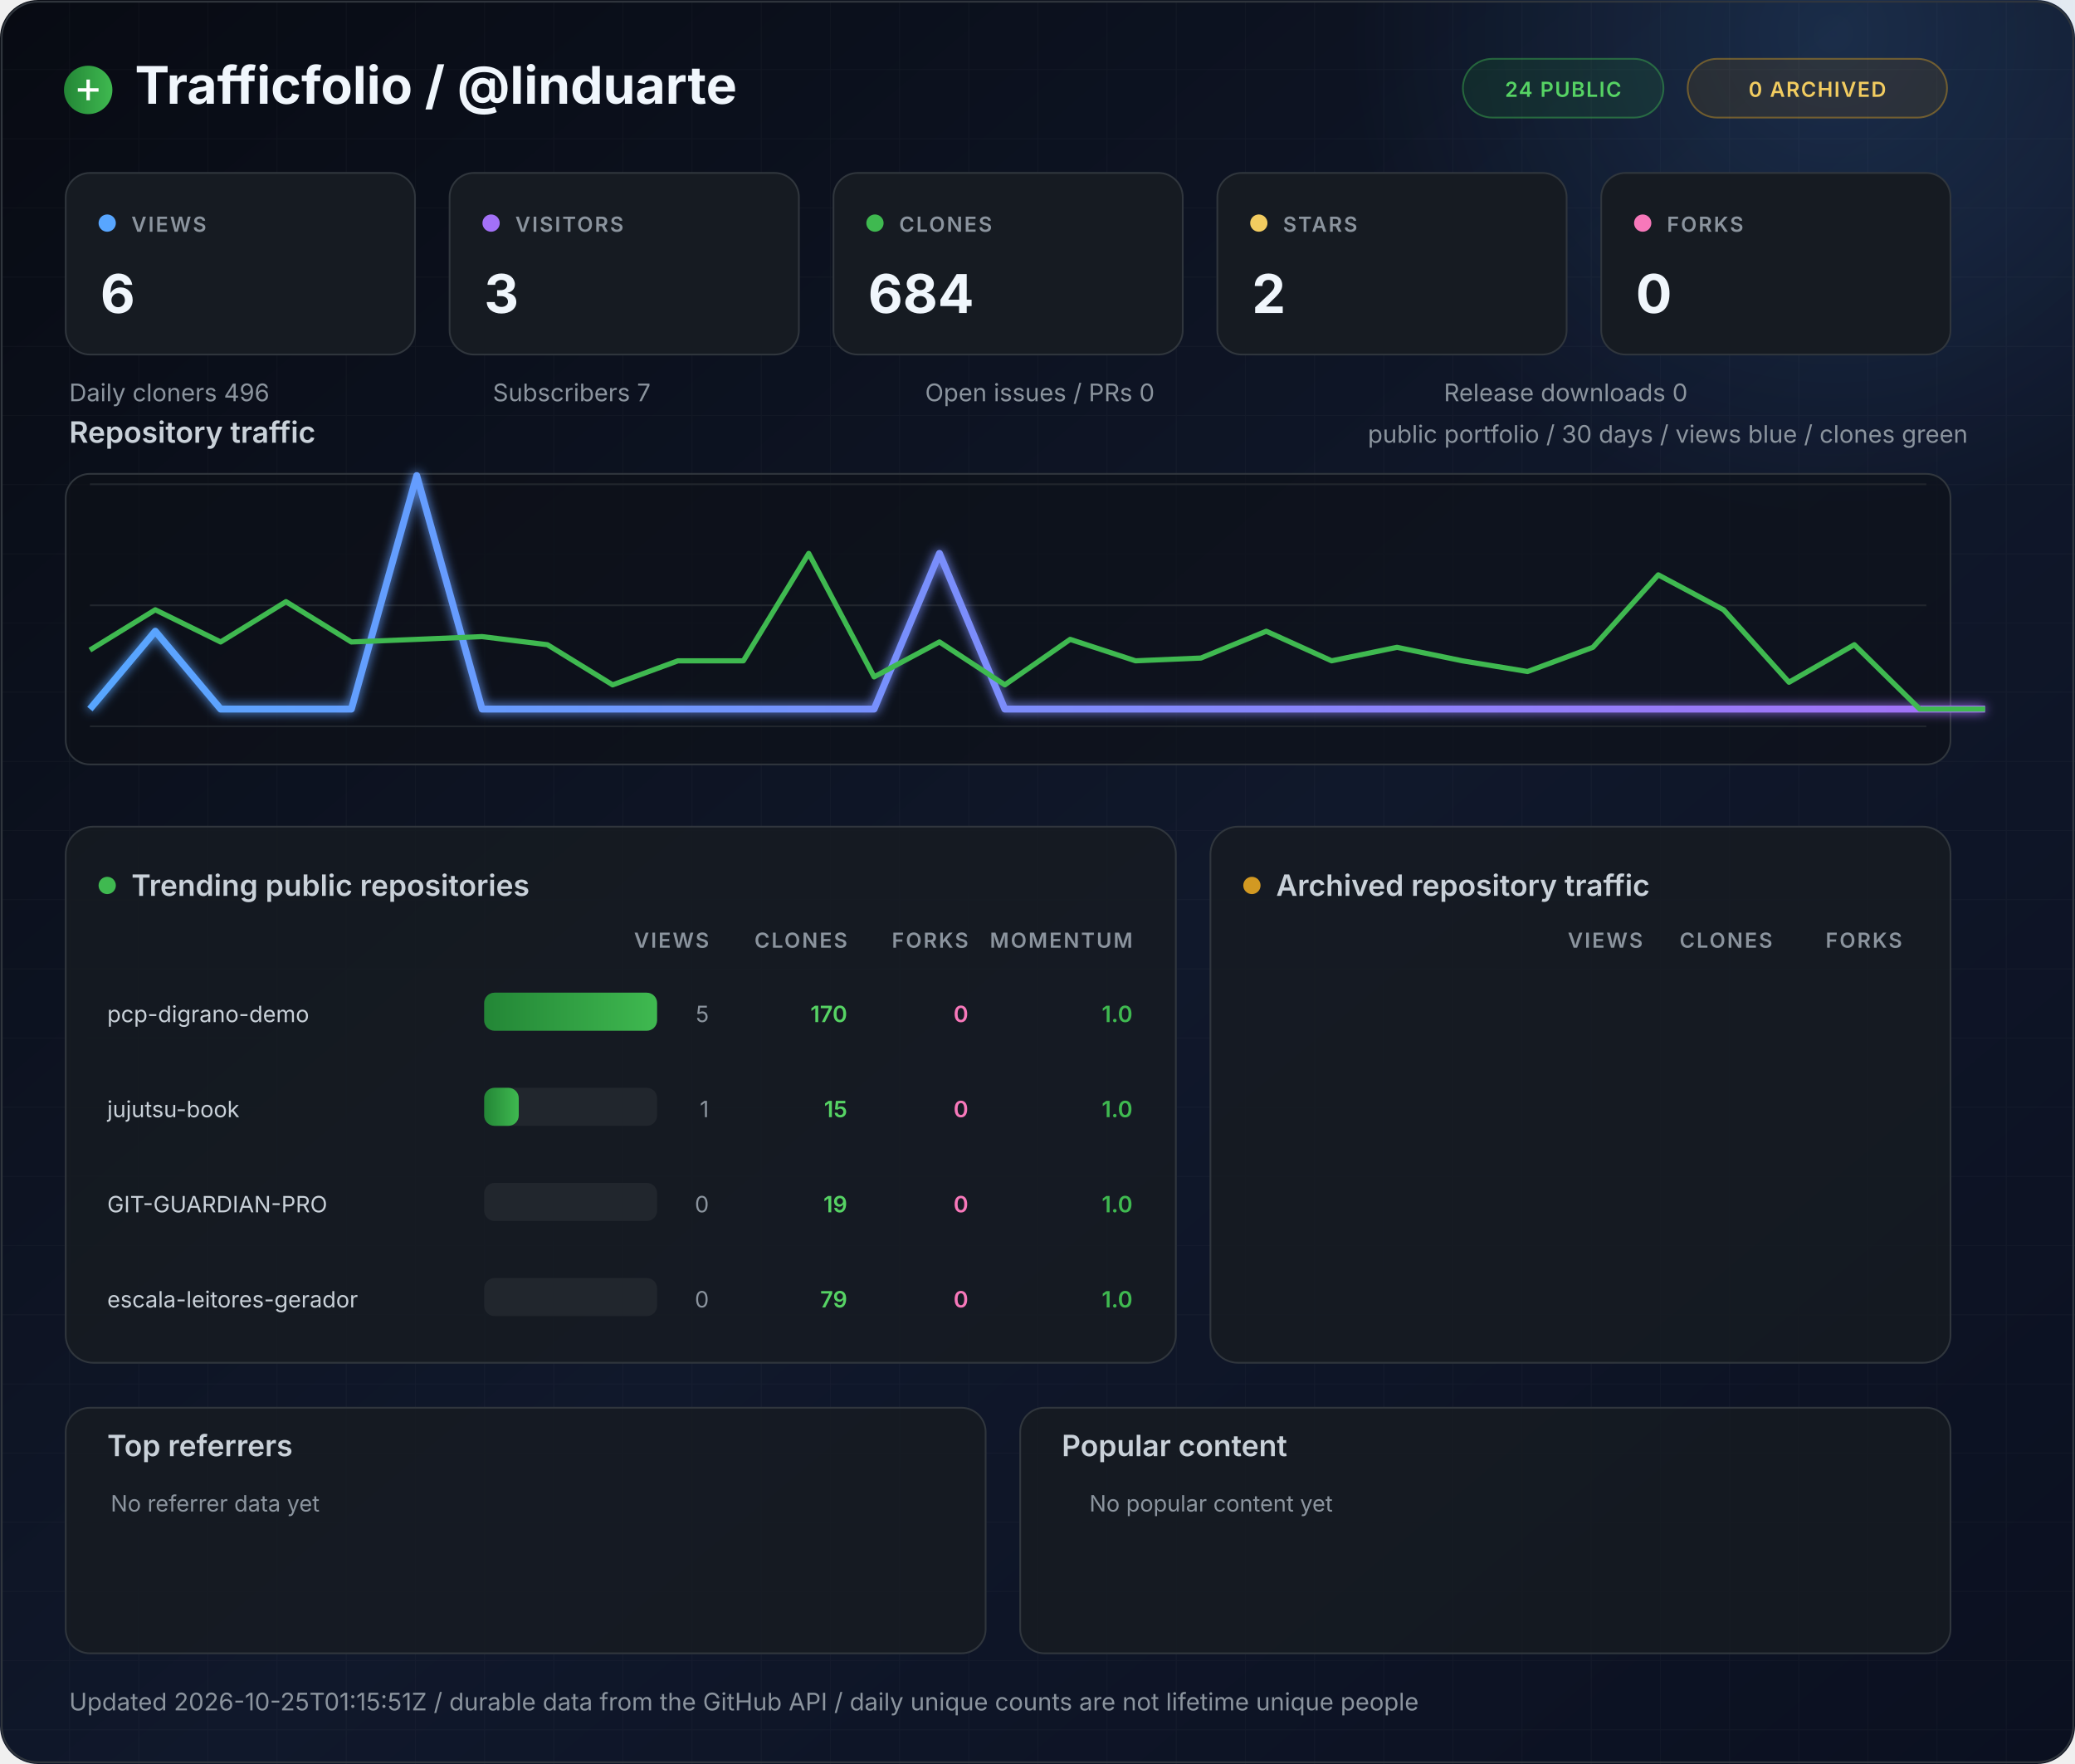
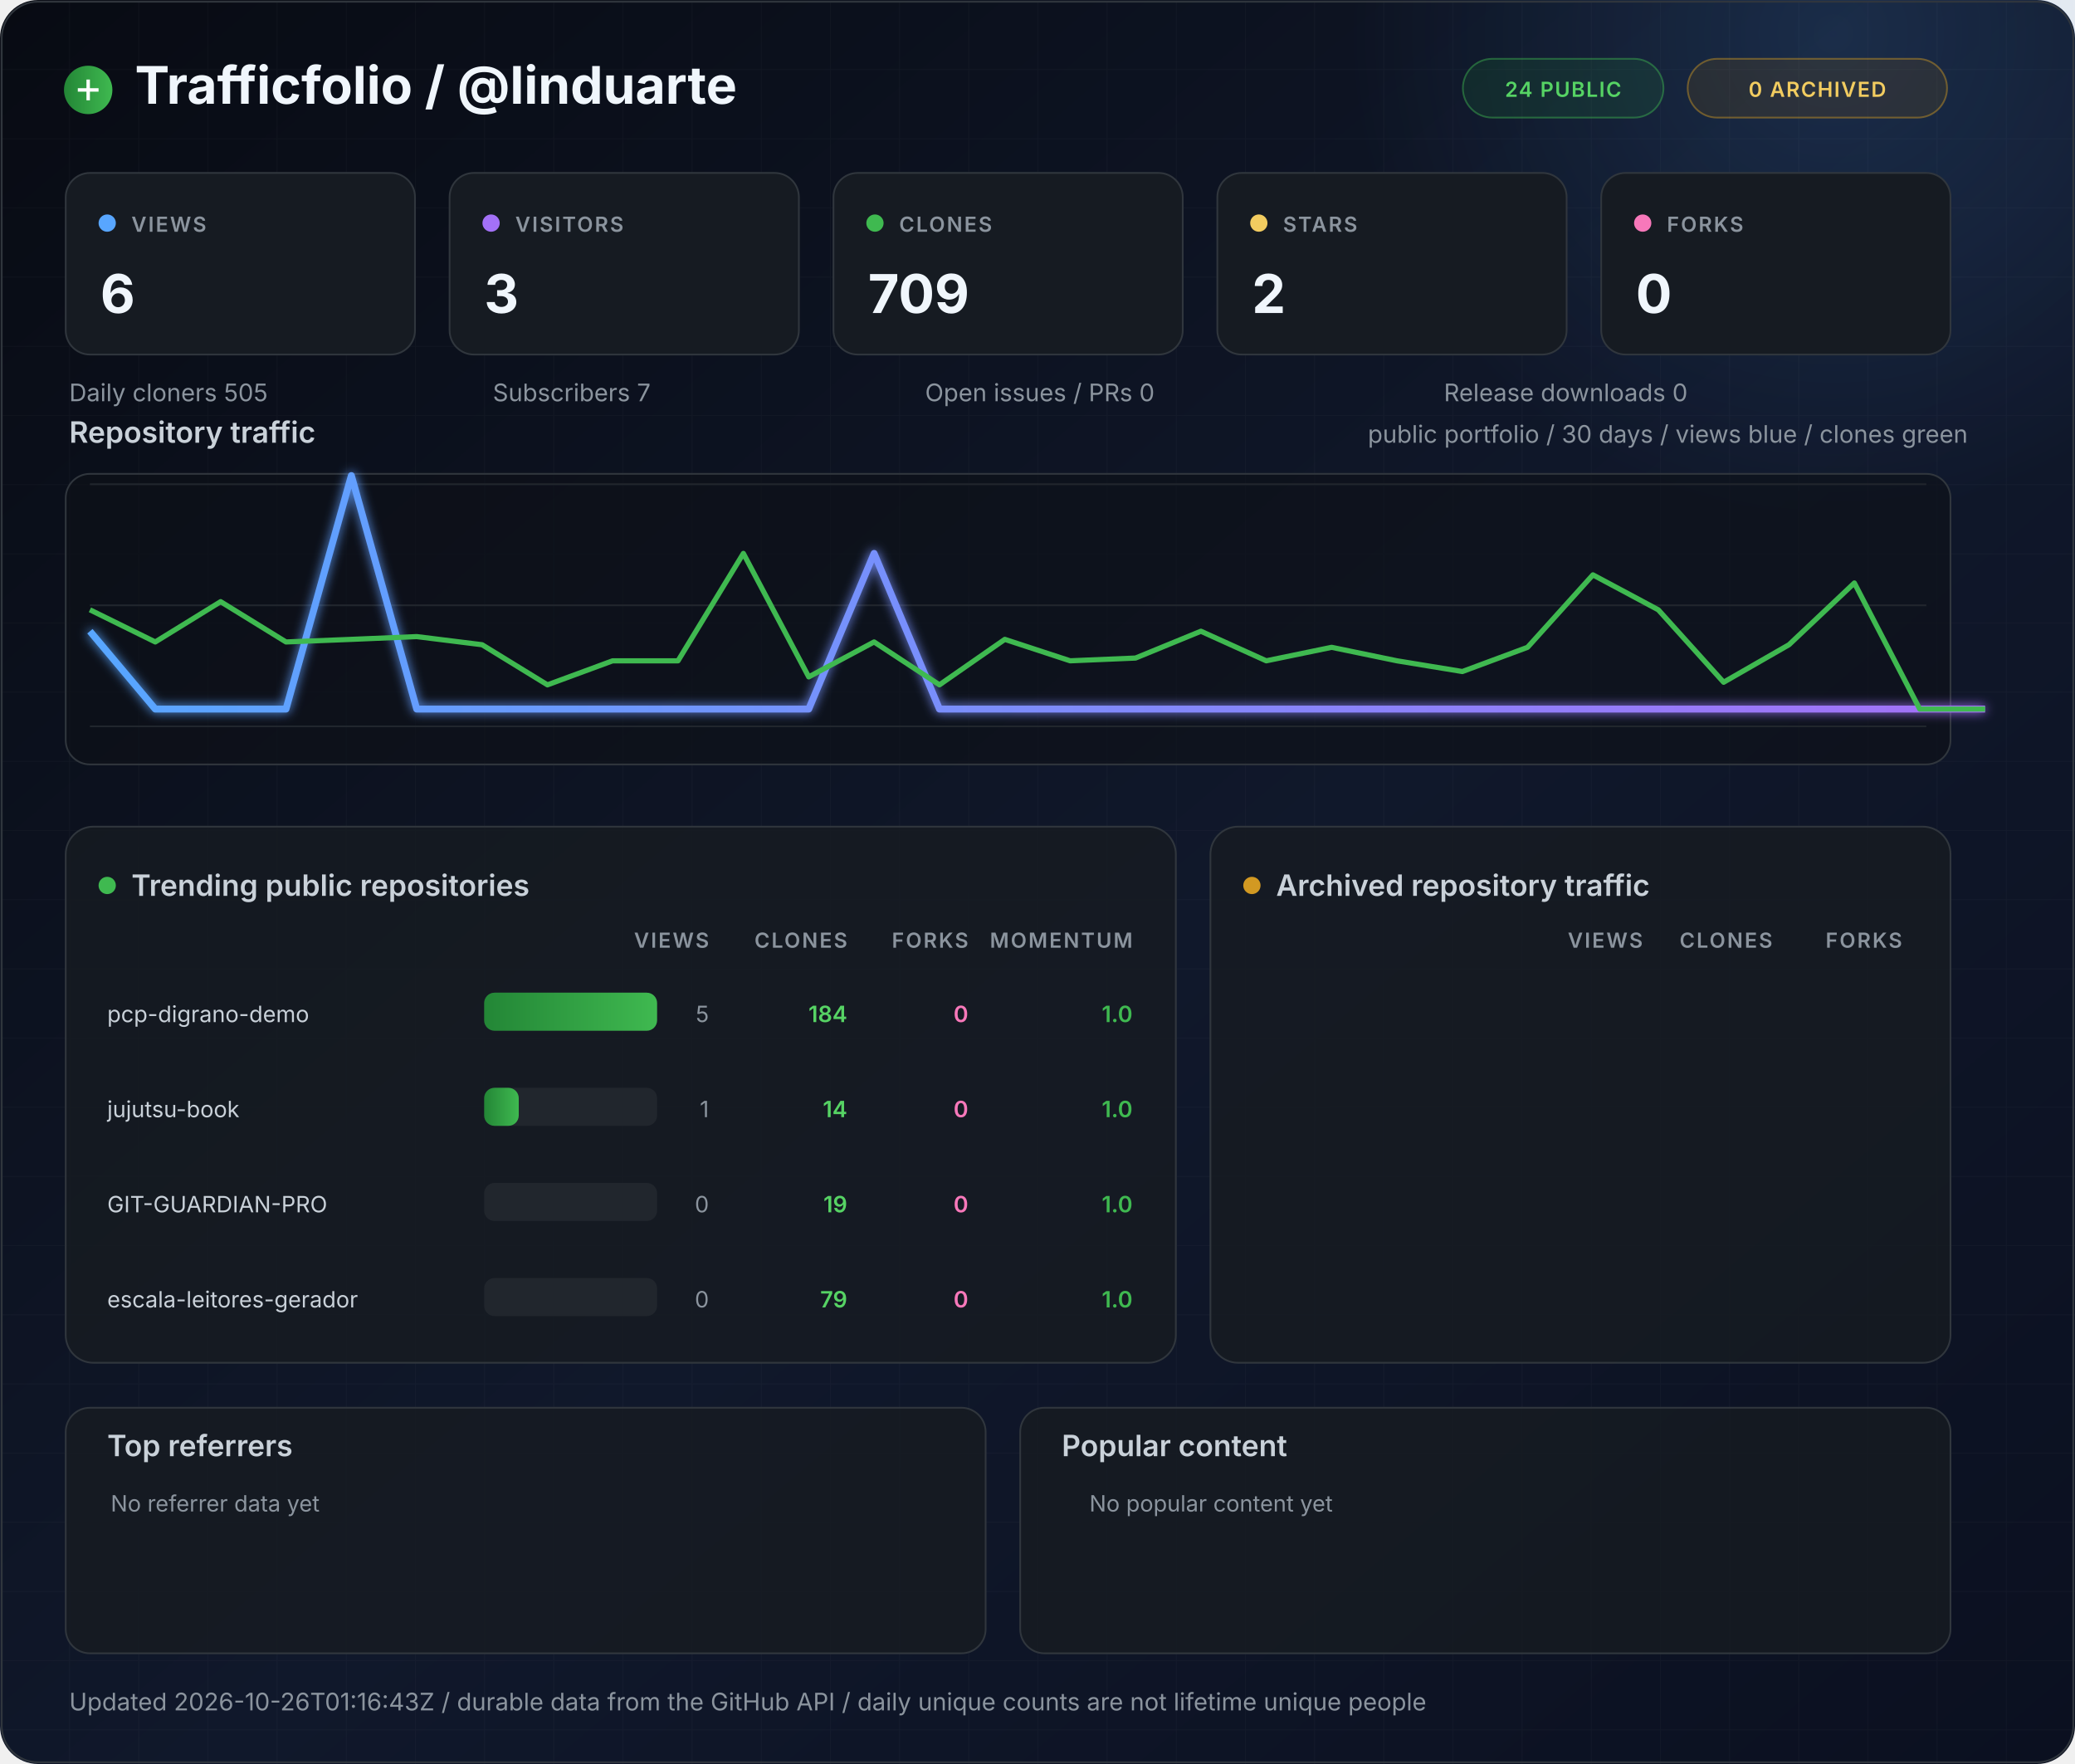
<svg xmlns="http://www.w3.org/2000/svg" width="1200" height="1020" viewBox="0 0 1200 1020" role="img" aria-label="Trafficfolio GitHub analytics dashboard for linduarte">
  <defs>
    <linearGradient id="bg" x1="0" y1="0" x2="1" y2="1">
      <stop stop-color="#080b13" />
      <stop offset=".55" stop-color="#10182b" />
      <stop offset="1" stop-color="#0b1020" />
    </linearGradient>
    <linearGradient id="line" x1="0" y1="0" x2="1" y2="0">
      <stop stop-color="#58a6ff" />
      <stop offset="1" stop-color="#a371f7" />
    </linearGradient>
    <linearGradient id="bar" x1="0" y1="0" x2="1" y2="0">
      <stop stop-color="#238636" />
      <stop offset="1" stop-color="#3fb950" />
    </linearGradient>
    <linearGradient id="archiveBar" x1="0" y1="0" x2="1" y2="0">
      <stop stop-color="#9e6a03" />
      <stop offset="1" stop-color="#f2cc60" />
    </linearGradient>
    <radialGradient id="ambient">
      <stop stop-color="#58a6ff" stop-opacity=".16" />
      <stop offset="1" stop-color="#58a6ff" stop-opacity="0" />
    </radialGradient>
    <pattern id="grid" width="40" height="40" patternUnits="userSpaceOnUse">
      <path d="M40 0H0V40" fill="none" stroke="#ffffff" stroke-opacity=".025" />
    </pattern>
    <filter id="glow">
      <feGaussianBlur stdDeviation="3" result="b" />
      <feMerge>
        <feMergeNode in="b" />
        <feMergeNode in="SourceGraphic" />
      </feMerge>
    </filter>
    <style>
    .title{font:750 30px -apple-system,BlinkMacSystemFont,"Segoe UI",sans-serif;fill:#f0f6fc}
    .subtitle{font:14px -apple-system,BlinkMacSystemFont,"Segoe UI",sans-serif;fill:#8b949e}
    .label{font:600 12px -apple-system,BlinkMacSystemFont,"Segoe UI",sans-serif;fill:#8b949e;letter-spacing:1px}
    .metric{font:700 31px -apple-system,BlinkMacSystemFont,"Segoe UI",sans-serif;fill:#f0f6fc}
    .section{font:600 17px -apple-system,BlinkMacSystemFont,"Segoe UI",sans-serif;fill:#c9d1d9}
    .repo,.value,.trend,.archive,.clone,.fork{font:13px -apple-system,BlinkMacSystemFont,"Segoe UI",sans-serif;fill:#c9d1d9}
    .value{fill:#8b949e} .trend{fill:#3fb950;font-weight:600} .archive{fill:#d29922}
    .clone{fill:#56d364;font-weight:600} .fork{fill:#f778ba;font-weight:600}
    .pill{font:600 12px -apple-system,BlinkMacSystemFont,"Segoe UI",sans-serif;letter-spacing:.7px}
  </style>
  </defs>
  <rect width="1200" height="1020" rx="22" fill="url(#bg)" />
  <rect width="1200" height="1020" rx="22" fill="url(#grid)" />
  <circle cx="1060" cy="20" r="280" fill="url(#ambient)" />
  <rect x="1" y="1" width="1198" height="1018" rx="21" fill="none" stroke="#30363d" />
  <circle cx="51" cy="52" r="14" fill="url(#bar)" />
  <path d="M45 52h12M51 46v12" stroke="#fff" stroke-width="2" />
  <text x="78" y="60" class="title">Trafficfolio / @linduarte</text>
  <rect x="846" y="34" width="116" height="34" rx="17" fill="#238636" fill-opacity=".16" stroke="#3fb950" stroke-opacity=".45" />
  <text x="904" y="56" text-anchor="middle" class="pill" fill="#56d364">24 PUBLIC</text>
  <rect x="976" y="34" width="150" height="34" rx="17" fill="#9e6a03" fill-opacity=".14" stroke="#d29922" stroke-opacity=".45" />
  <text x="1051" y="56" text-anchor="middle" class="pill" fill="#f2cc60">0 ARCHIVED</text>
  <rect x="38" y="100" width="202" height="105" rx="14" fill="#161b22" stroke="#30363d" />
  <circle cx="62" cy="129" r="5" fill="#58a6ff" />
  <text x="76" y="134" class="label">VIEWS</text>
  <text x="58" y="181" class="metric">6</text>
  <rect x="260" y="100" width="202" height="105" rx="14" fill="#161b22" stroke="#30363d" />
  <circle cx="284" cy="129" r="5" fill="#a371f7" />
  <text x="298" y="134" class="label">VISITORS</text>
  <text x="280" y="181" class="metric">3</text>
  <rect x="482" y="100" width="202" height="105" rx="14" fill="#161b22" stroke="#30363d" />
  <circle cx="506" cy="129" r="5" fill="#3fb950" />
  <text x="520" y="134" class="label">CLONES</text>
-   <text x="502" y="181" class="metric">684</text>
+   <text x="502" y="181" class="metric">709</text>
  <rect x="704" y="100" width="202" height="105" rx="14" fill="#161b22" stroke="#30363d" />
  <circle cx="728" cy="129" r="5" fill="#f2cc60" />
  <text x="742" y="134" class="label">STARS</text>
  <text x="724" y="181" class="metric">2</text>
  <rect x="926" y="100" width="202" height="105" rx="14" fill="#161b22" stroke="#30363d" />
  <circle cx="950" cy="129" r="5" fill="#f778ba" />
  <text x="964" y="134" class="label">FORKS</text>
  <text x="946" y="181" class="metric">0</text>
-   <text x="40" y="232" class="subtitle">Daily cloners 496</text>
+   <text x="40" y="232" class="subtitle">Daily cloners 505</text>
  <text x="285" y="232" class="subtitle">Subscribers 7</text>
  <text x="535" y="232" class="subtitle">Open issues / PRs 0</text>
  <text x="835" y="232" class="subtitle">Release downloads 0</text>
  <text x="40" y="256" class="section">Repository traffic</text>
  <text x="1138" y="256" text-anchor="end" class="subtitle">public portfolio / 30 days / views blue / clones green</text>
  <rect x="38" y="274" width="1090" height="168" rx="14" fill="#0d1117" fill-opacity=".62" stroke="#30363d" />
  <line x1="52" y1="420" x2="1114" y2="420" stroke="#21262d" />
  <line x1="52" y1="350" x2="1114" y2="350" stroke="#21262d" />
  <line x1="52" y1="280" x2="1114" y2="280" stroke="#21262d" />
-   <polyline points="52.0,410.0 89.8,365.0 127.6,410.0 165.4,410.0 203.2,410.0 241.0,275.0 278.8,410.0 316.6,410.0 354.3,410.0 392.1,410.0 429.9,410.0 467.7,410.0 505.5,410.0 543.3,320.0 581.1,410.0 618.9,410.0 656.7,410.0 694.5,410.0 732.3,410.0 770.1,410.0 807.9,410.0 845.7,410.0 883.4,410.0 921.2,410.0 959.0,410.0 996.8,410.0 1034.6,410.0 1072.4,410.0 1110.2,410.0 1148.0,410.0" fill="none" stroke="url(#line)" stroke-width="4" stroke-linejoin="round" filter="url(#glow)" />
-   <polyline points="52.0,375.9 89.8,352.6 127.6,371.2 165.4,347.9 203.2,371.2 241.0,369.7 278.8,368.1 316.6,372.8 354.3,396.0 392.1,382.1 429.9,382.1 467.7,320.0 505.5,391.4 543.3,371.2 581.1,396.0 618.9,369.7 656.7,382.1 694.5,380.5 732.3,365.0 770.1,382.1 807.9,374.3 845.7,382.1 883.4,388.3 921.2,374.3 959.0,332.4 996.8,352.6 1034.6,394.5 1072.4,372.8 1110.2,410.0 1148.0,410.0" fill="none" stroke="#3fb950" stroke-width="3" stroke-linejoin="round" />
+   <polyline points="52.0,365.0 89.8,410.0 127.6,410.0 165.4,410.0 203.2,275.0 241.0,410.0 278.8,410.0 316.6,410.0 354.3,410.0 392.1,410.0 429.9,410.0 467.7,410.0 505.5,320.0 543.3,410.0 581.1,410.0 618.9,410.0 656.7,410.0 694.5,410.0 732.3,410.0 770.1,410.0 807.9,410.0 845.7,410.0 883.4,410.0 921.2,410.0 959.0,410.0 996.8,410.0 1034.6,410.0 1072.4,410.0 1110.2,410.0 1148.0,410.0" fill="none" stroke="url(#line)" stroke-width="4" stroke-linejoin="round" filter="url(#glow)" />
+   <polyline points="52.0,352.6 89.8,371.2 127.6,347.9 165.4,371.2 203.2,369.7 241.0,368.1 278.8,372.8 316.6,396.0 354.3,382.1 392.1,382.1 429.9,320.0 467.7,391.4 505.5,371.2 543.3,396.0 581.1,369.7 618.9,382.1 656.7,380.5 694.5,365.0 732.3,382.1 770.1,374.3 807.9,382.1 845.7,388.3 883.4,374.3 921.2,332.4 959.0,352.6 996.8,394.5 1034.6,372.8 1072.4,337.1 1110.2,410.0 1148.0,410.0" fill="none" stroke="#3fb950" stroke-width="3" stroke-linejoin="round" />
  <rect x="38" y="478" width="642" height="310" rx="16" fill="#161b22" fill-opacity=".82" stroke="#30363d" />
  <circle cx="62" cy="512" r="5" fill="#3fb950" />
  <text x="76" y="518" class="section">Trending public repositories</text>
  <text x="410" y="548" text-anchor="end" class="label">VIEWS</text>
  <text x="490" y="548" text-anchor="end" class="label">CLONES</text>
  <text x="560" y="548" text-anchor="end" class="label">FORKS</text>
  <text x="655" y="548" text-anchor="end" class="label">MOMENTUM</text>
  <text x="62" y="591" class="repo">pcp-digrano-demo</text>
  <rect x="280" y="574" width="100" height="22" rx="6" fill="#21262d" />
  <rect x="280" y="574" width="100" height="22" rx="6" fill="url(#bar)" />
  <text x="410" y="591" text-anchor="end" class="value">5</text>
-   <text x="490" y="591" text-anchor="end" class="clone">170</text>
+   <text x="490" y="591" text-anchor="end" class="clone">184</text>
  <text x="560" y="591" text-anchor="end" class="fork">0</text>
  <text x="655" y="591" text-anchor="end" class="trend">1.0</text>
  <text x="62" y="646" class="repo">jujutsu-book</text>
  <rect x="280" y="629" width="100" height="22" rx="6" fill="#21262d" />
  <rect x="280" y="629" width="20" height="22" rx="6" fill="url(#bar)" />
  <text x="410" y="646" text-anchor="end" class="value">1</text>
-   <text x="490" y="646" text-anchor="end" class="clone">15</text>
+   <text x="490" y="646" text-anchor="end" class="clone">14</text>
  <text x="560" y="646" text-anchor="end" class="fork">0</text>
  <text x="655" y="646" text-anchor="end" class="trend">1.0</text>
  <text x="62" y="701" class="repo">GIT-GUARDIAN-PRO</text>
  <rect x="280" y="684" width="100" height="22" rx="6" fill="#21262d" />
  <rect x="280" y="684" width="0" height="22" rx="6" fill="url(#bar)" />
  <text x="410" y="701" text-anchor="end" class="value">0</text>
  <text x="490" y="701" text-anchor="end" class="clone">19</text>
  <text x="560" y="701" text-anchor="end" class="fork">0</text>
  <text x="655" y="701" text-anchor="end" class="trend">1.0</text>
  <text x="62" y="756" class="repo">escala-leitores-gerador</text>
  <rect x="280" y="739" width="100" height="22" rx="6" fill="#21262d" />
  <rect x="280" y="739" width="0" height="22" rx="6" fill="url(#bar)" />
  <text x="410" y="756" text-anchor="end" class="value">0</text>
  <text x="490" y="756" text-anchor="end" class="clone">79</text>
  <text x="560" y="756" text-anchor="end" class="fork">0</text>
  <text x="655" y="756" text-anchor="end" class="trend">1.0</text>
  <rect x="700" y="478" width="428" height="310" rx="16" fill="#161b22" fill-opacity=".82" stroke="#30363d" />
  <circle cx="724" cy="512" r="5" fill="#d29922" />
  <text x="738" y="518" class="section">Archived repository traffic</text>
  <text x="950" y="548" text-anchor="end" class="label">VIEWS</text>
  <text x="1025" y="548" text-anchor="end" class="label">CLONES</text>
  <text x="1100" y="548" text-anchor="end" class="label">FORKS</text>
  <rect x="38" y="814" width="532" height="142" rx="14" fill="#161b22" fill-opacity=".82" stroke="#30363d" />
  <text x="62" y="842" class="section">Top referrers</text>
  <text x="64" y="874" class="value">No referrer data yet</text>
  <rect x="590" y="814" width="538" height="142" rx="14" fill="#161b22" fill-opacity=".82" stroke="#30363d" />
  <text x="614" y="842" class="section">Popular content</text>
  <text x="630" y="874" class="value">No popular content yet</text>
-   <text x="40" y="989" class="subtitle">Updated 2026-10-25T01:15:51Z / durable data from the GitHub API / daily unique counts are not lifetime unique people</text>
+   <text x="40" y="989" class="subtitle">Updated 2026-10-26T01:16:43Z / durable data from the GitHub API / daily unique counts are not lifetime unique people</text>
</svg>
